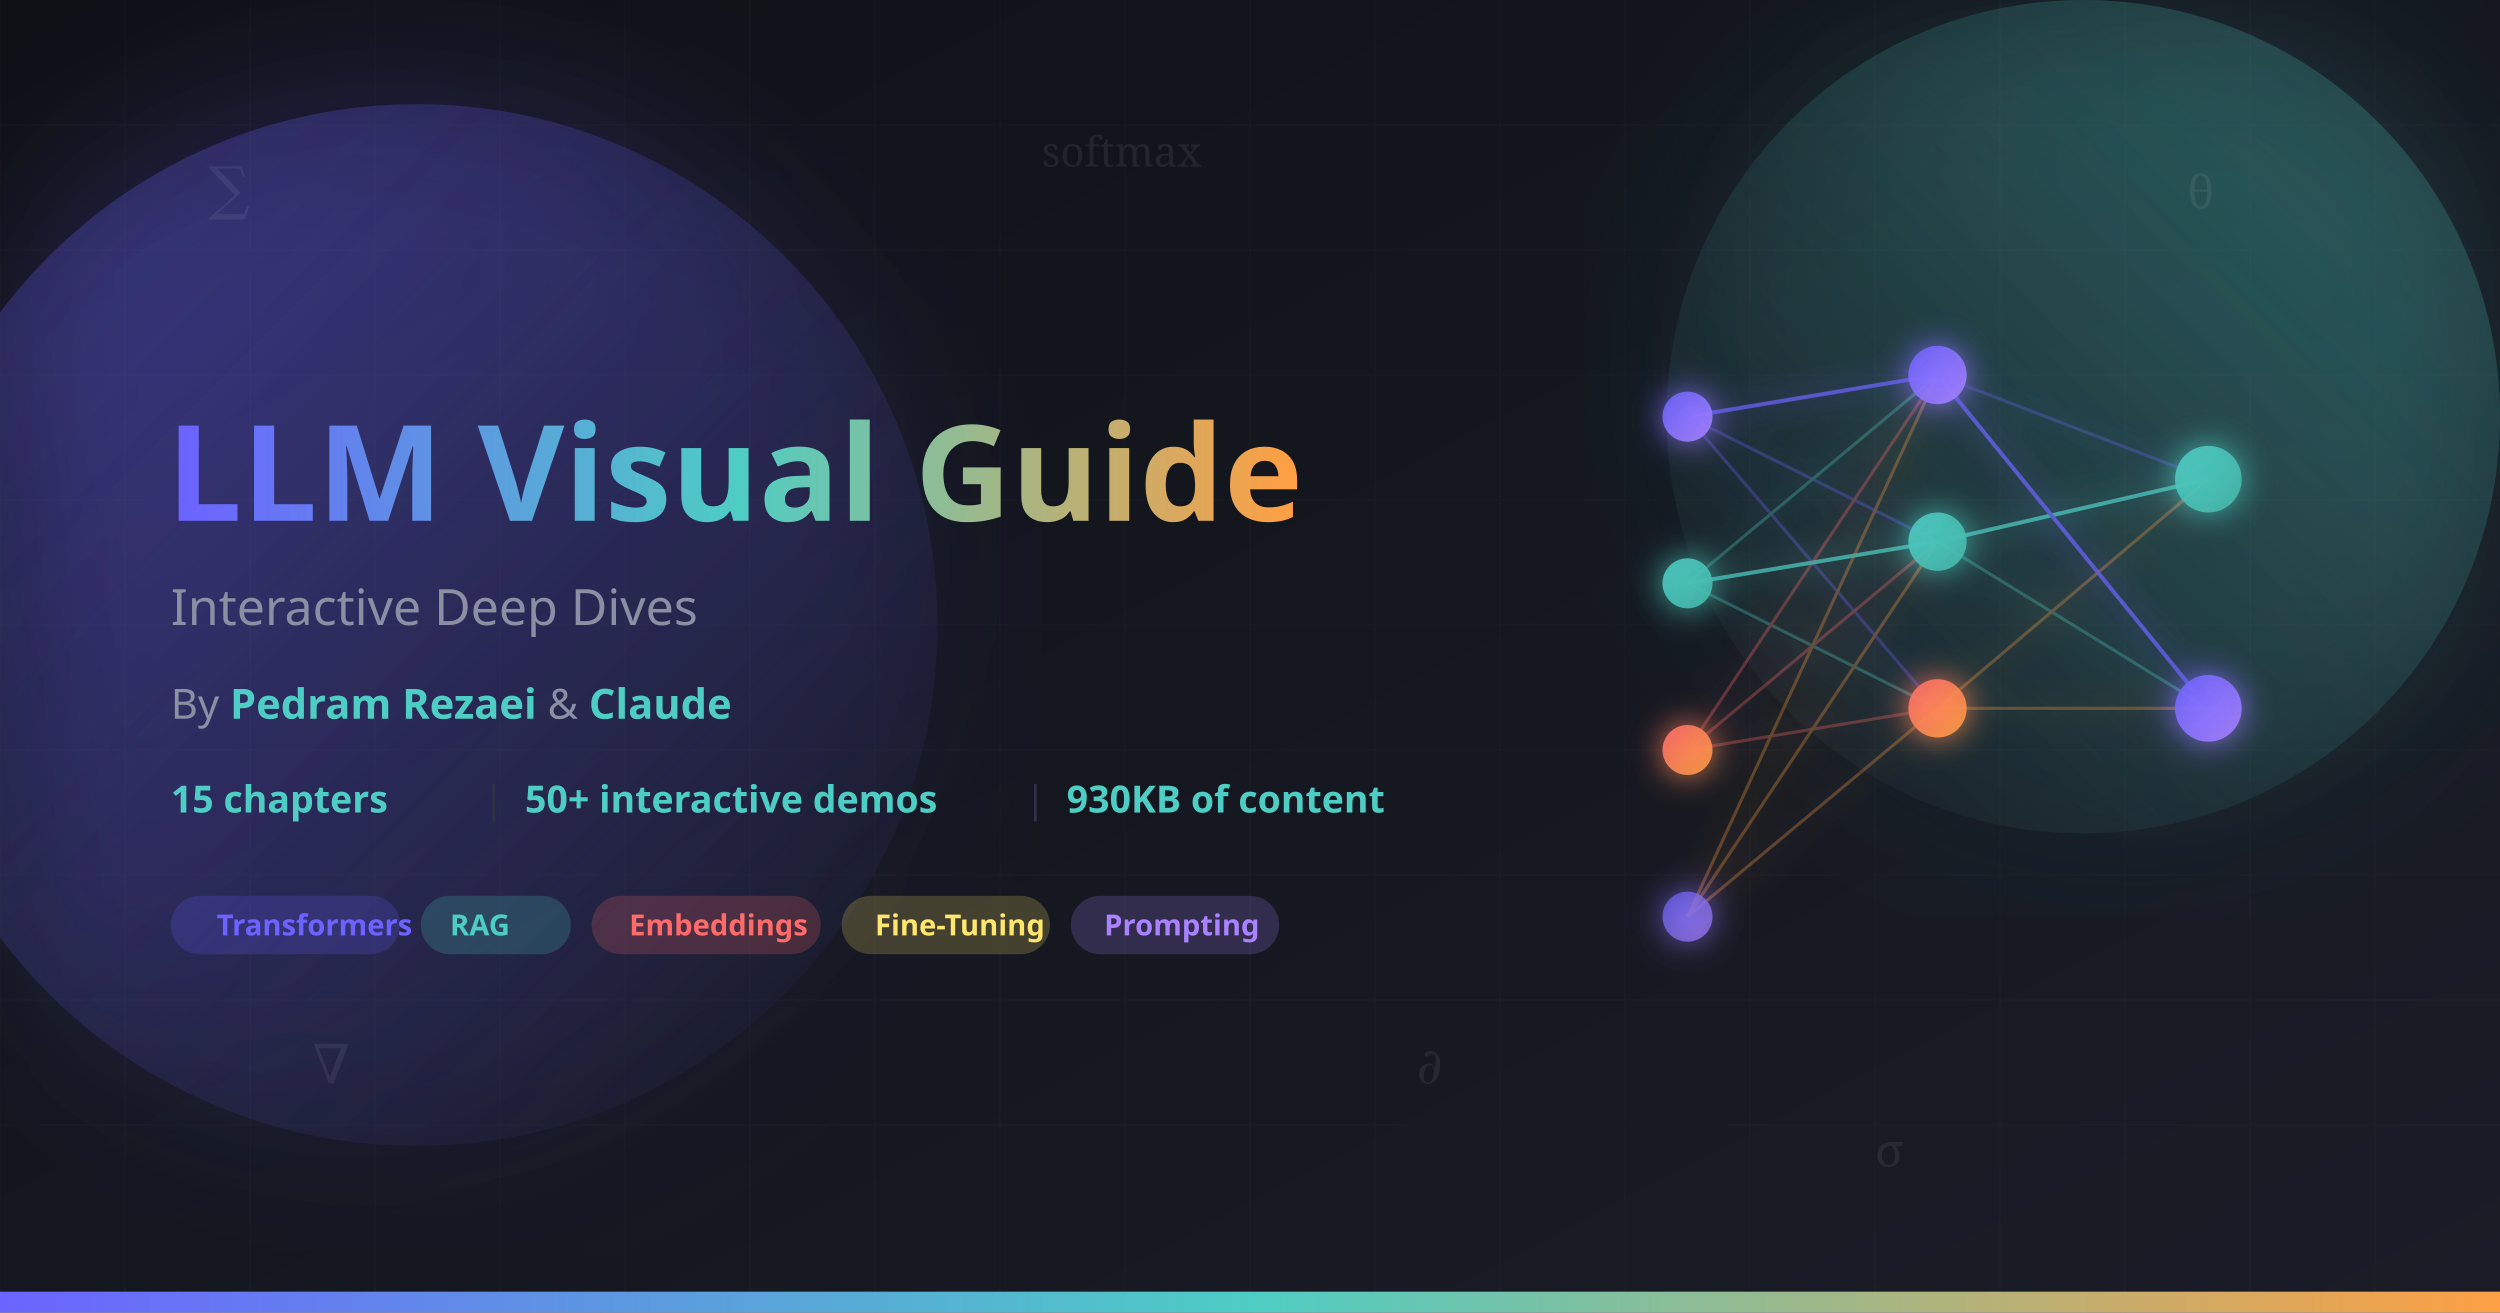
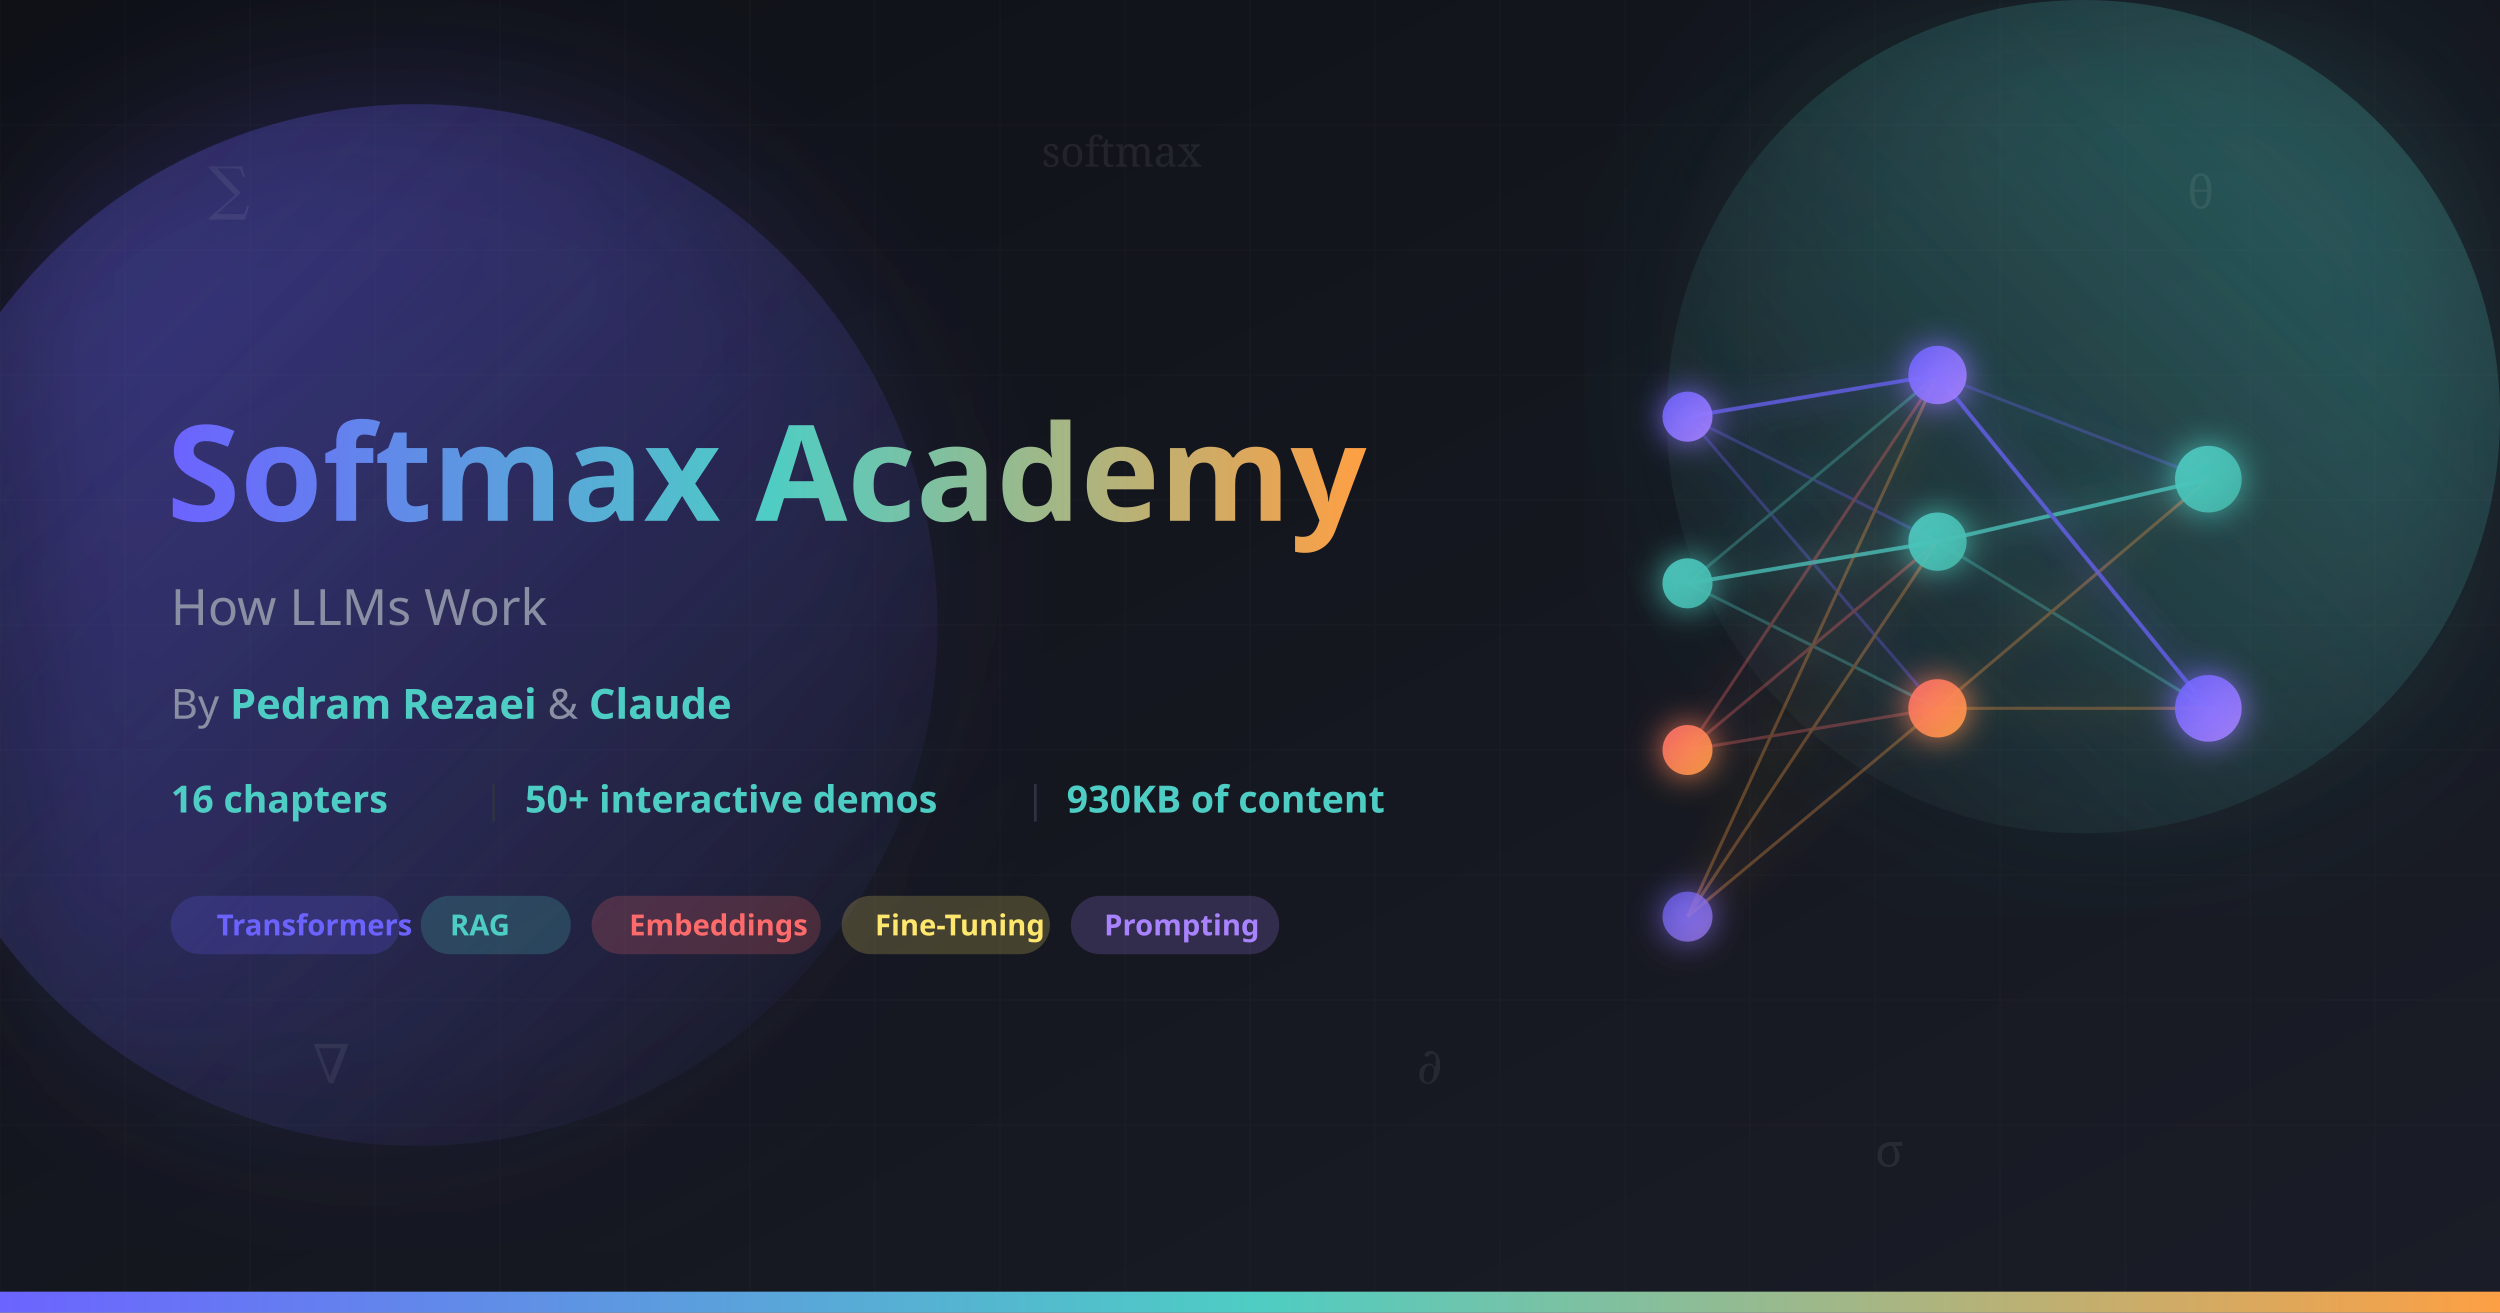
<svg xmlns="http://www.w3.org/2000/svg" width="1200" height="630" viewBox="0 0 1200 630">
  <defs>
    <linearGradient id="bg" x1="0%" y1="0%" x2="100%" y2="100%">
      <stop offset="0%" stop-color="#0f1117" />
      <stop offset="100%" stop-color="#1a1d27" />
    </linearGradient>
    <linearGradient id="accent" x1="0%" y1="0%" x2="100%" y2="0%">
      <stop offset="0%" stop-color="#6c63ff" />
      <stop offset="50%" stop-color="#4ecdc4" />
      <stop offset="100%" stop-color="#ff9f43" />
    </linearGradient>
    <linearGradient id="glow1" x1="0%" y1="0%" x2="100%" y2="100%">
      <stop offset="0%" stop-color="#6c63ff" stop-opacity="0.3" />
      <stop offset="100%" stop-color="#6c63ff" stop-opacity="0" />
    </linearGradient>
    <linearGradient id="glow2" x1="100%" y1="0%" x2="0%" y2="100%">
      <stop offset="0%" stop-color="#4ecdc4" stop-opacity="0.25" />
      <stop offset="100%" stop-color="#4ecdc4" stop-opacity="0" />
    </linearGradient>
    <linearGradient id="nodeGrad1" x1="0%" y1="0%" x2="100%" y2="100%">
      <stop offset="0%" stop-color="#6c63ff" />
      <stop offset="100%" stop-color="#a882ff" />
    </linearGradient>
    <linearGradient id="nodeGrad2" x1="0%" y1="0%" x2="100%" y2="100%">
      <stop offset="0%" stop-color="#4ecdc4" />
      <stop offset="100%" stop-color="#45b7aa" />
    </linearGradient>
    <linearGradient id="nodeGrad3" x1="0%" y1="0%" x2="100%" y2="100%">
      <stop offset="0%" stop-color="#ff6b6b" />
      <stop offset="100%" stop-color="#ff9f43" />
    </linearGradient>
    <filter id="softGlow">
      <feGaussianBlur stdDeviation="8" result="blur" />
      <feMerge>
        <feMergeNode in="blur" />
        <feMergeNode in="SourceGraphic" />
      </feMerge>
    </filter>
    <filter id="bigGlow">
      <feGaussianBlur stdDeviation="40" result="blur" />
      <feMerge>
        <feMergeNode in="blur" />
        <feMergeNode in="SourceGraphic" />
      </feMerge>
    </filter>
  </defs>
  <rect width="1200" height="630" fill="url(#bg)" />
  <circle cx="200" cy="300" r="250" fill="url(#glow1)" filter="url(#bigGlow)" />
  <circle cx="1000" cy="200" r="200" fill="url(#glow2)" filter="url(#bigGlow)" />
  <g opacity="0.04" stroke="#8b8fa3" stroke-width="0.5">
    <line x1="0" y1="0" x2="0" y2="630" />
    <line x1="60" y1="0" x2="60" y2="630" />
    <line x1="120" y1="0" x2="120" y2="630" />
    <line x1="180" y1="0" x2="180" y2="630" />
    <line x1="240" y1="0" x2="240" y2="630" />
    <line x1="300" y1="0" x2="300" y2="630" />
    <line x1="360" y1="0" x2="360" y2="630" />
    <line x1="420" y1="0" x2="420" y2="630" />
    <line x1="480" y1="0" x2="480" y2="630" />
    <line x1="540" y1="0" x2="540" y2="630" />
    <line x1="600" y1="0" x2="600" y2="630" />
    <line x1="660" y1="0" x2="660" y2="630" />
    <line x1="720" y1="0" x2="720" y2="630" />
    <line x1="780" y1="0" x2="780" y2="630" />
    <line x1="840" y1="0" x2="840" y2="630" />
    <line x1="900" y1="0" x2="900" y2="630" />
    <line x1="960" y1="0" x2="960" y2="630" />
    <line x1="1020" y1="0" x2="1020" y2="630" />
    <line x1="1080" y1="0" x2="1080" y2="630" />
    <line x1="1140" y1="0" x2="1140" y2="630" />
    <line x1="0" y1="60" x2="1200" y2="60" />
    <line x1="0" y1="120" x2="1200" y2="120" />
    <line x1="0" y1="180" x2="1200" y2="180" />
    <line x1="0" y1="240" x2="1200" y2="240" />
    <line x1="0" y1="300" x2="1200" y2="300" />
    <line x1="0" y1="360" x2="1200" y2="360" />
    <line x1="0" y1="420" x2="1200" y2="420" />
    <line x1="0" y1="480" x2="1200" y2="480" />
    <line x1="0" y1="540" x2="1200" y2="540" />
  </g>
  <g transform="translate(780, 160)" filter="url(#softGlow)">
    <g stroke-width="1.5" opacity="0.3">
      <line x1="30" y1="40" x2="150" y2="20" stroke="#6c63ff" />
      <line x1="30" y1="40" x2="150" y2="100" stroke="#6c63ff" />
      <line x1="30" y1="40" x2="150" y2="180" stroke="#6c63ff" />
      <line x1="30" y1="120" x2="150" y2="20" stroke="#4ecdc4" />
      <line x1="30" y1="120" x2="150" y2="100" stroke="#4ecdc4" />
      <line x1="30" y1="120" x2="150" y2="180" stroke="#4ecdc4" />
      <line x1="30" y1="200" x2="150" y2="20" stroke="#ff6b6b" />
      <line x1="30" y1="200" x2="150" y2="100" stroke="#ff6b6b" />
      <line x1="30" y1="200" x2="150" y2="180" stroke="#ff6b6b" />
      <line x1="30" y1="280" x2="150" y2="20" stroke="#ff9f43" />
      <line x1="30" y1="280" x2="150" y2="100" stroke="#ff9f43" />
      <line x1="30" y1="280" x2="150" y2="180" stroke="#ff9f43" />
      <line x1="150" y1="20" x2="280" y2="70" stroke="#6c63ff" />
      <line x1="150" y1="20" x2="280" y2="180" stroke="#6c63ff" />
      <line x1="150" y1="100" x2="280" y2="70" stroke="#4ecdc4" />
      <line x1="150" y1="100" x2="280" y2="180" stroke="#4ecdc4" />
      <line x1="150" y1="180" x2="280" y2="70" stroke="#ff9f43" />
      <line x1="150" y1="180" x2="280" y2="180" stroke="#ff9f43" />
    </g>
    <g stroke-width="2" opacity="0.6">
      <line x1="30" y1="120" x2="150" y2="100" stroke="#4ecdc4" />
      <line x1="150" y1="100" x2="280" y2="70" stroke="#4ecdc4" />
      <line x1="30" y1="40" x2="150" y2="20" stroke="#6c63ff" />
      <line x1="150" y1="20" x2="280" y2="180" stroke="#6c63ff" />
    </g>
    <circle cx="30" cy="40" r="12" fill="url(#nodeGrad1)" opacity="0.9" />
    <circle cx="30" cy="120" r="12" fill="url(#nodeGrad2)" opacity="0.9" />
    <circle cx="30" cy="200" r="12" fill="url(#nodeGrad3)" opacity="0.9" />
    <circle cx="30" cy="280" r="12" fill="url(#nodeGrad1)" opacity="0.7" />
    <circle cx="150" cy="20" r="14" fill="url(#nodeGrad1)" opacity="0.9" />
    <circle cx="150" cy="100" r="14" fill="url(#nodeGrad2)" opacity="0.9" />
    <circle cx="150" cy="180" r="14" fill="url(#nodeGrad3)" opacity="0.9" />
    <circle cx="280" cy="70" r="16" fill="url(#nodeGrad2)" opacity="0.9" />
    <circle cx="280" cy="180" r="16" fill="url(#nodeGrad1)" opacity="0.9" />
  </g>
  <g font-family="Georgia, serif" opacity="0.08" fill="#e8e8e8">
    <text x="100" y="100" font-size="28">∑</text>
    <text x="680" y="520" font-size="24">∂</text>
    <text x="900" y="560" font-size="22">σ</text>
    <text x="150" y="520" font-size="26">∇</text>
    <text x="500" y="80" font-size="20">softmax</text>
    <text x="1050" y="100" font-size="22">θ</text>
  </g>
-   <text x="80" y="250" font-family="'Segoe UI', system-ui, -apple-system, sans-serif" font-size="64" font-weight="700" fill="url(#accent)">LLM Visual Guide</text>
-   <text x="82" y="300" font-family="'Segoe UI', system-ui, -apple-system, sans-serif" font-size="24" fill="#8b8fa3">Interactive Deep Dives</text>
+   <text x="80" y="250" font-family="'Segoe UI', system-ui, -apple-system, sans-serif" font-size="64" font-weight="700" fill="url(#accent)">Softmax Academy</text>
+   <text x="82" y="300" font-family="'Segoe UI', system-ui, -apple-system, sans-serif" font-size="24" fill="#8b8fa3">How LLMs Work</text>
  <text x="82" y="345" font-family="'Segoe UI', system-ui, -apple-system, sans-serif" font-size="20" fill="#8b8fa3">By <tspan fill="#4ecdc4" font-weight="600">Pedram Rezaei</tspan> &amp; <tspan fill="#4ecdc4" font-weight="600">Claude</tspan>
  </text>
  <g font-family="'Segoe UI', system-ui, -apple-system, sans-serif" font-size="18">
-     <text x="82" y="390" fill="#4ecdc4" font-weight="600">15 chapters</text>
+     <text x="82" y="390" fill="#4ecdc4" font-weight="600">16 chapters</text>
    <text x="232" y="390" fill="#2e3244">|</text>
    <text x="252" y="390" fill="#4ecdc4" font-weight="600">50+ interactive demos</text>
    <text x="492" y="390" fill="#2e3244">|</text>
    <text x="512" y="390" fill="#4ecdc4" font-weight="600">930KB of content</text>
  </g>
  <g font-family="'Segoe UI', system-ui, -apple-system, sans-serif" font-size="14" font-weight="600">
    <rect x="82" y="430" rx="14" ry="14" width="110" height="28" fill="rgba(108,99,255,0.2)" />
    <text x="104" y="449" fill="#6c63ff">Transformers</text>
    <rect x="202" y="430" rx="14" ry="14" width="72" height="28" fill="rgba(78,205,196,0.2)" />
    <text x="216" y="449" fill="#4ecdc4">RAG</text>
    <rect x="284" y="430" rx="14" ry="14" width="110" height="28" fill="rgba(255,107,107,0.2)" />
    <text x="302" y="449" fill="#ff6b6b">Embeddings</text>
    <rect x="404" y="430" rx="14" ry="14" width="100" height="28" fill="rgba(255,230,109,0.2)" />
    <text x="420" y="449" fill="#ffe66d">Fine-Tuning</text>
    <rect x="514" y="430" rx="14" ry="14" width="100" height="28" fill="rgba(168,130,255,0.2)" />
    <text x="530" y="449" fill="#a882ff">Prompting</text>
  </g>
  <rect x="0" y="620" width="1200" height="10" fill="url(#accent)" />
</svg>
